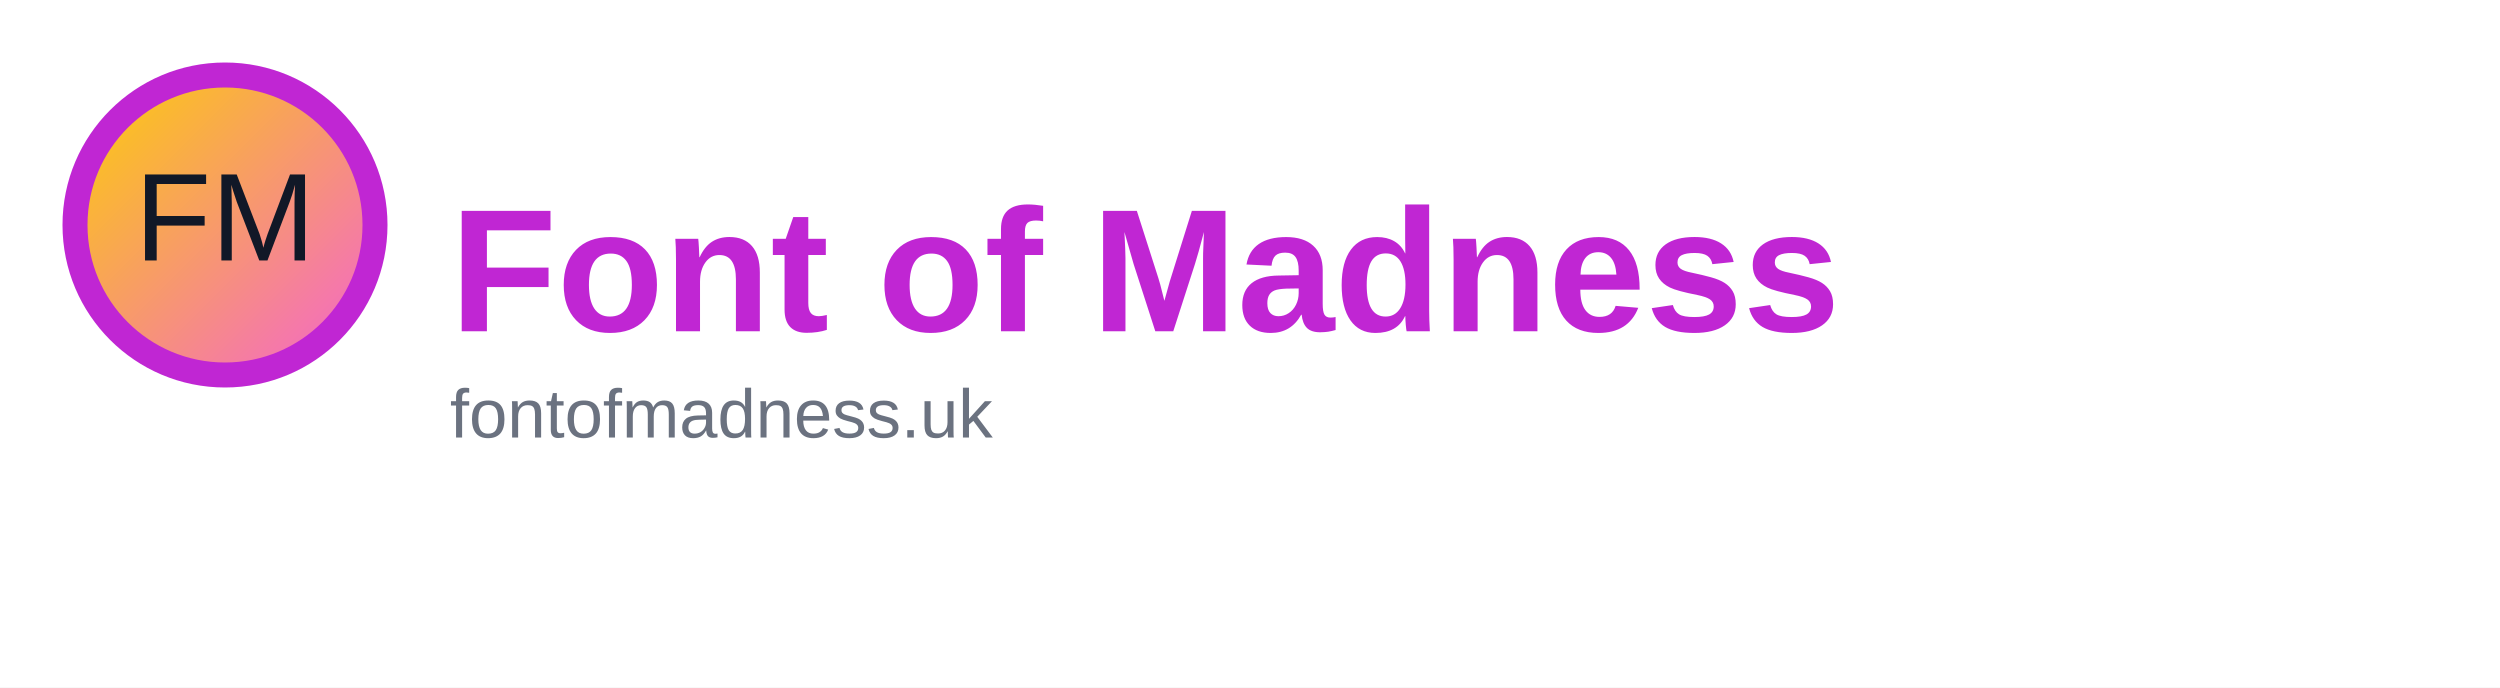
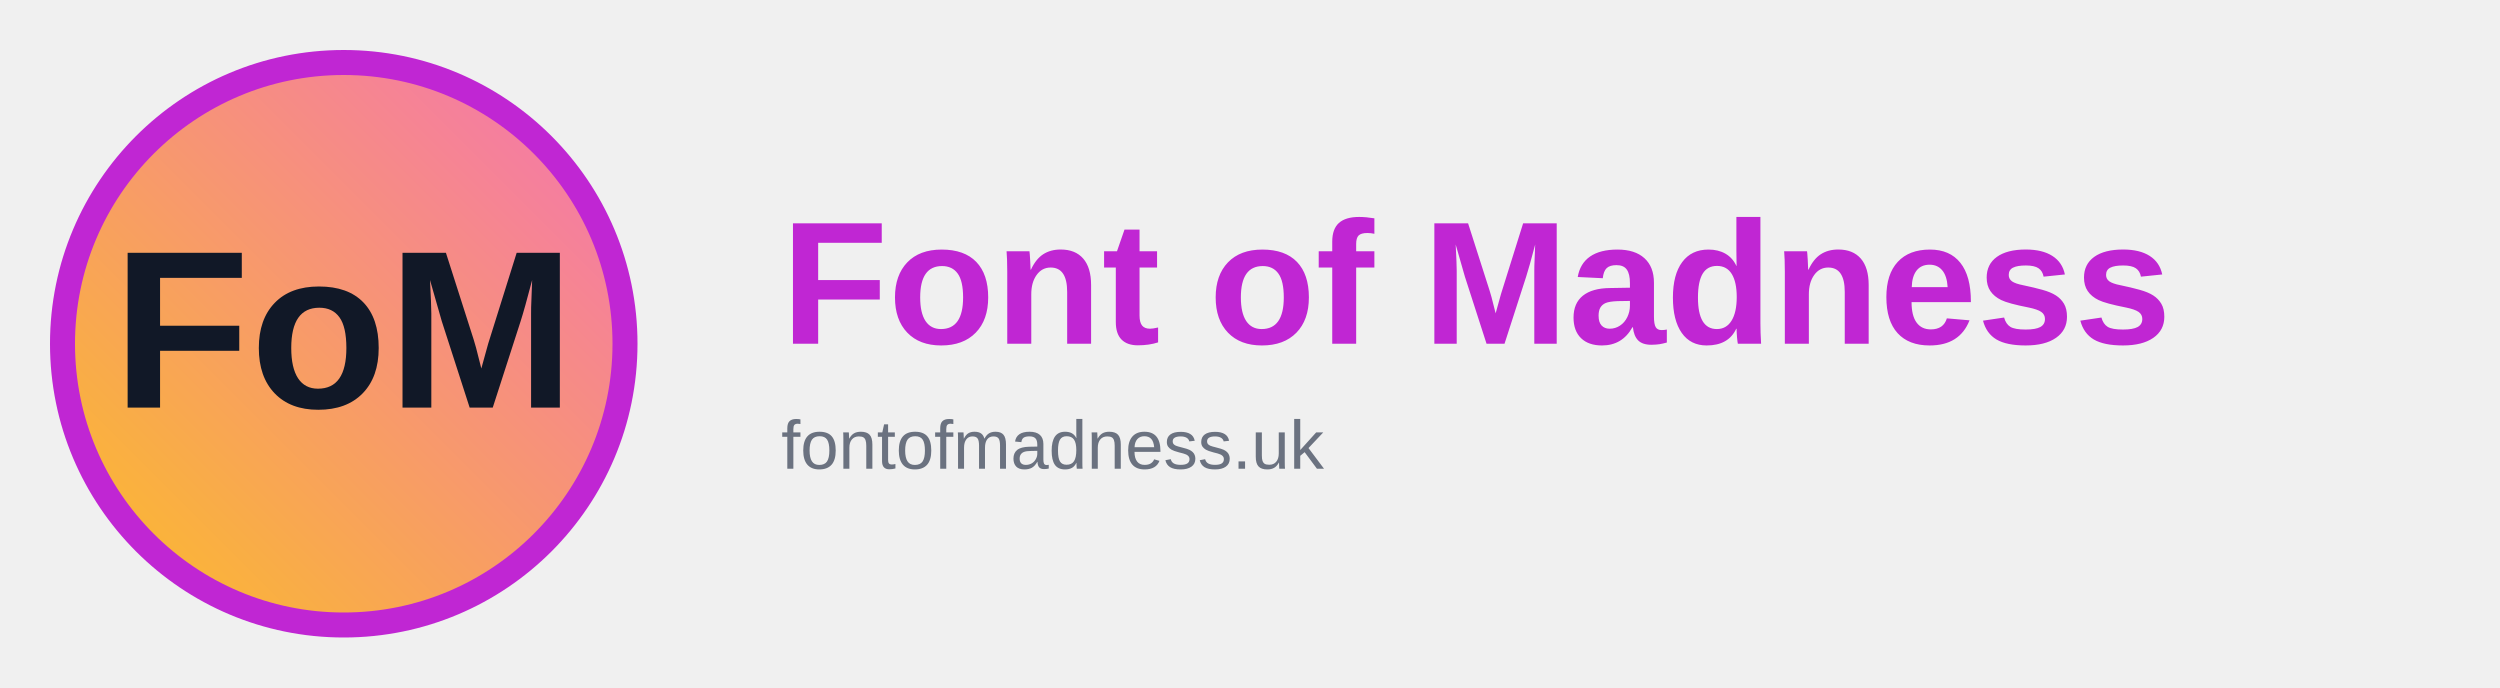
<svg xmlns="http://www.w3.org/2000/svg" width="800" height="220" viewBox="0 0 800 220">
-   <rect width="100%" height="100%" fill="white" />
-   <g transform="translate(24,24)">
-     <defs>
-       <linearGradient id="badgeGrad" x1="0.146" y1="0.146" x2="0.854" y2="0.854">
-         <stop offset="0%" stop-color="#FBBF24" />
-         <stop offset="100%" stop-color="#F472B6" />
-       </linearGradient>
-     </defs>
-     <circle cx="48" cy="48" r="48" fill="url(#badgeGrad)" stroke="#C026D3" stroke-width="8" />
-     <text x="48" y="48" font-family="Arial, Helvetica, sans-serif" font-size="40" text-anchor="middle" dominant-baseline="middle" fill="#111827">FM</text>
-     <text x="120" y="82" font-family="Arial, Helvetica, sans-serif" font-size="56" font-weight="700" fill="#C026D3">Font of Madness</text>
-     <text x="120" y="116" font-family="Arial, Helvetica, sans-serif" font-size="22" fill="#6B7280">fontofmadness.uk</text>
-   </g>
+   <defs>
+     <linearGradient id="badgeGrad" x1="0%" y1="100%" x2="100%" y2="0%">
+       <stop offset="0%" stop-color="#FBBF24" />
+       <stop offset="100%" stop-color="#F472B6" />
+     </linearGradient>
+   </defs>
+   <circle cx="110" cy="110" r="90" fill="url(#badgeGrad)" stroke="#C026D3" stroke-width="8" />
+   <text x="110" y="110" text-anchor="middle" dominant-baseline="middle" font-family="Arial, Helvetica, sans-serif" font-size="72" font-weight="bold" fill="#111827">FoM</text>
+   <text x="250" y="110" font-family="Arial, Helvetica, sans-serif" font-size="56" font-weight="bold" fill="#C026D3">Font of Madness</text>
+   <text x="250" y="150" font-family="Arial, Helvetica, sans-serif" font-size="22" fill="#6B7280">fontofmadness.uk</text>
</svg>
